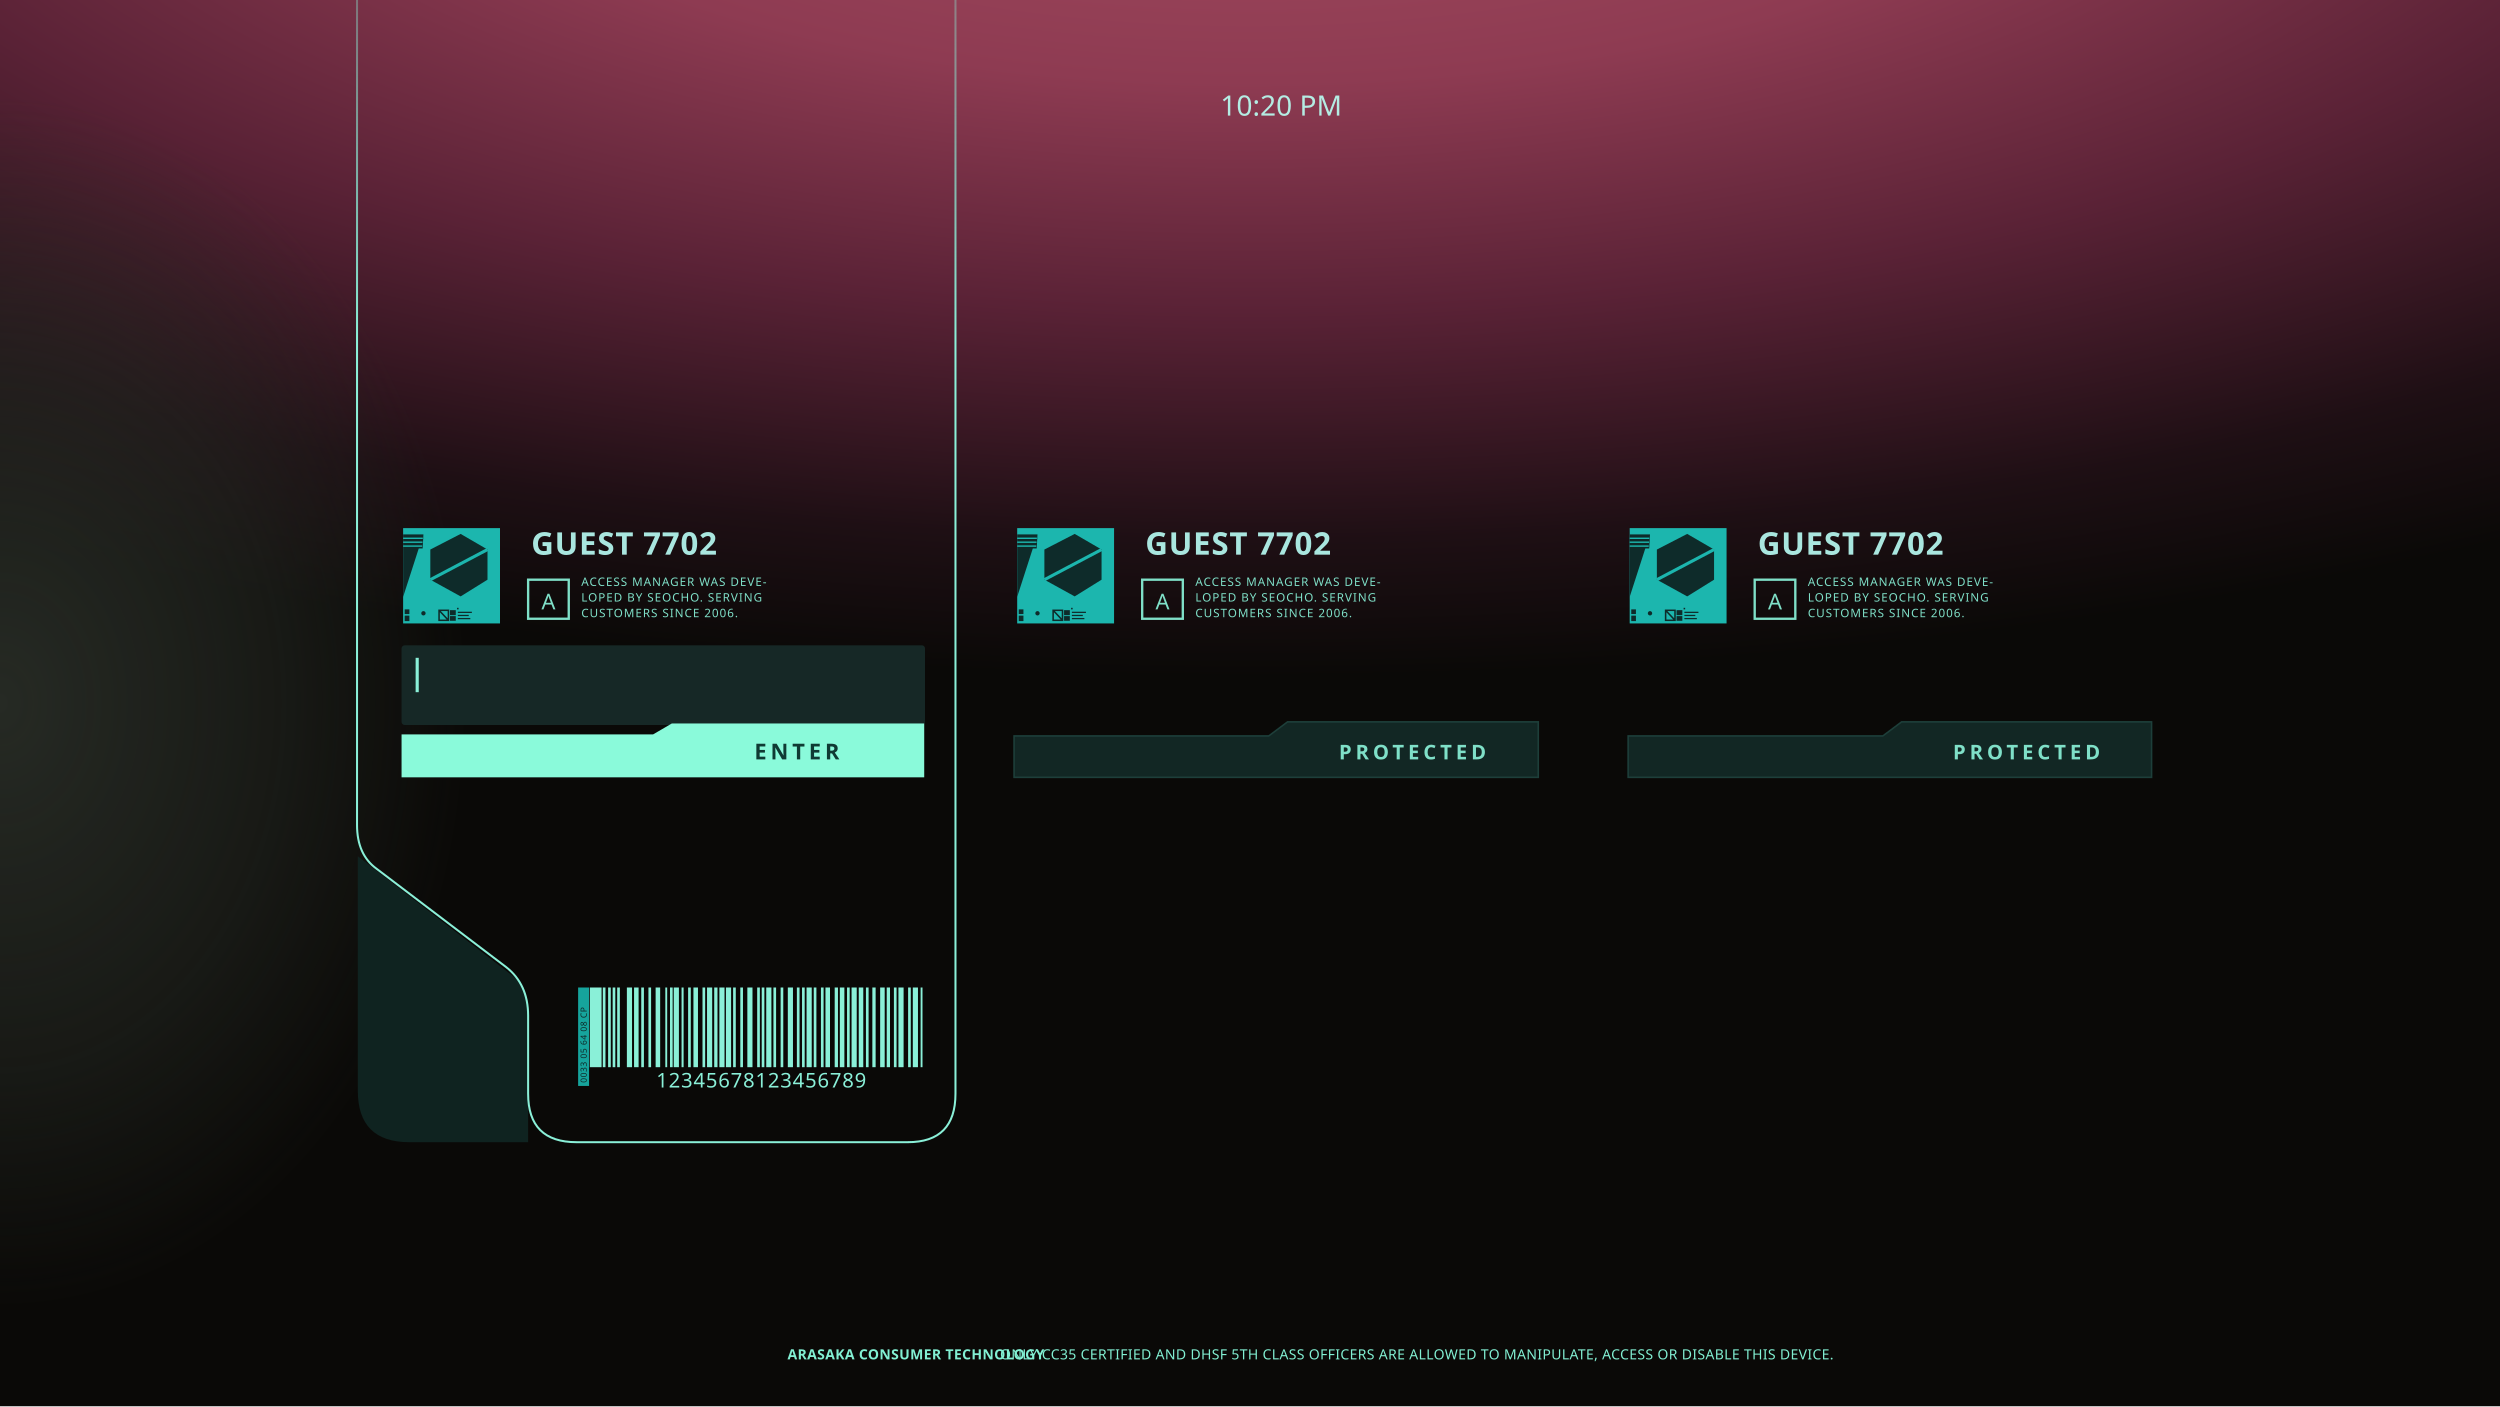
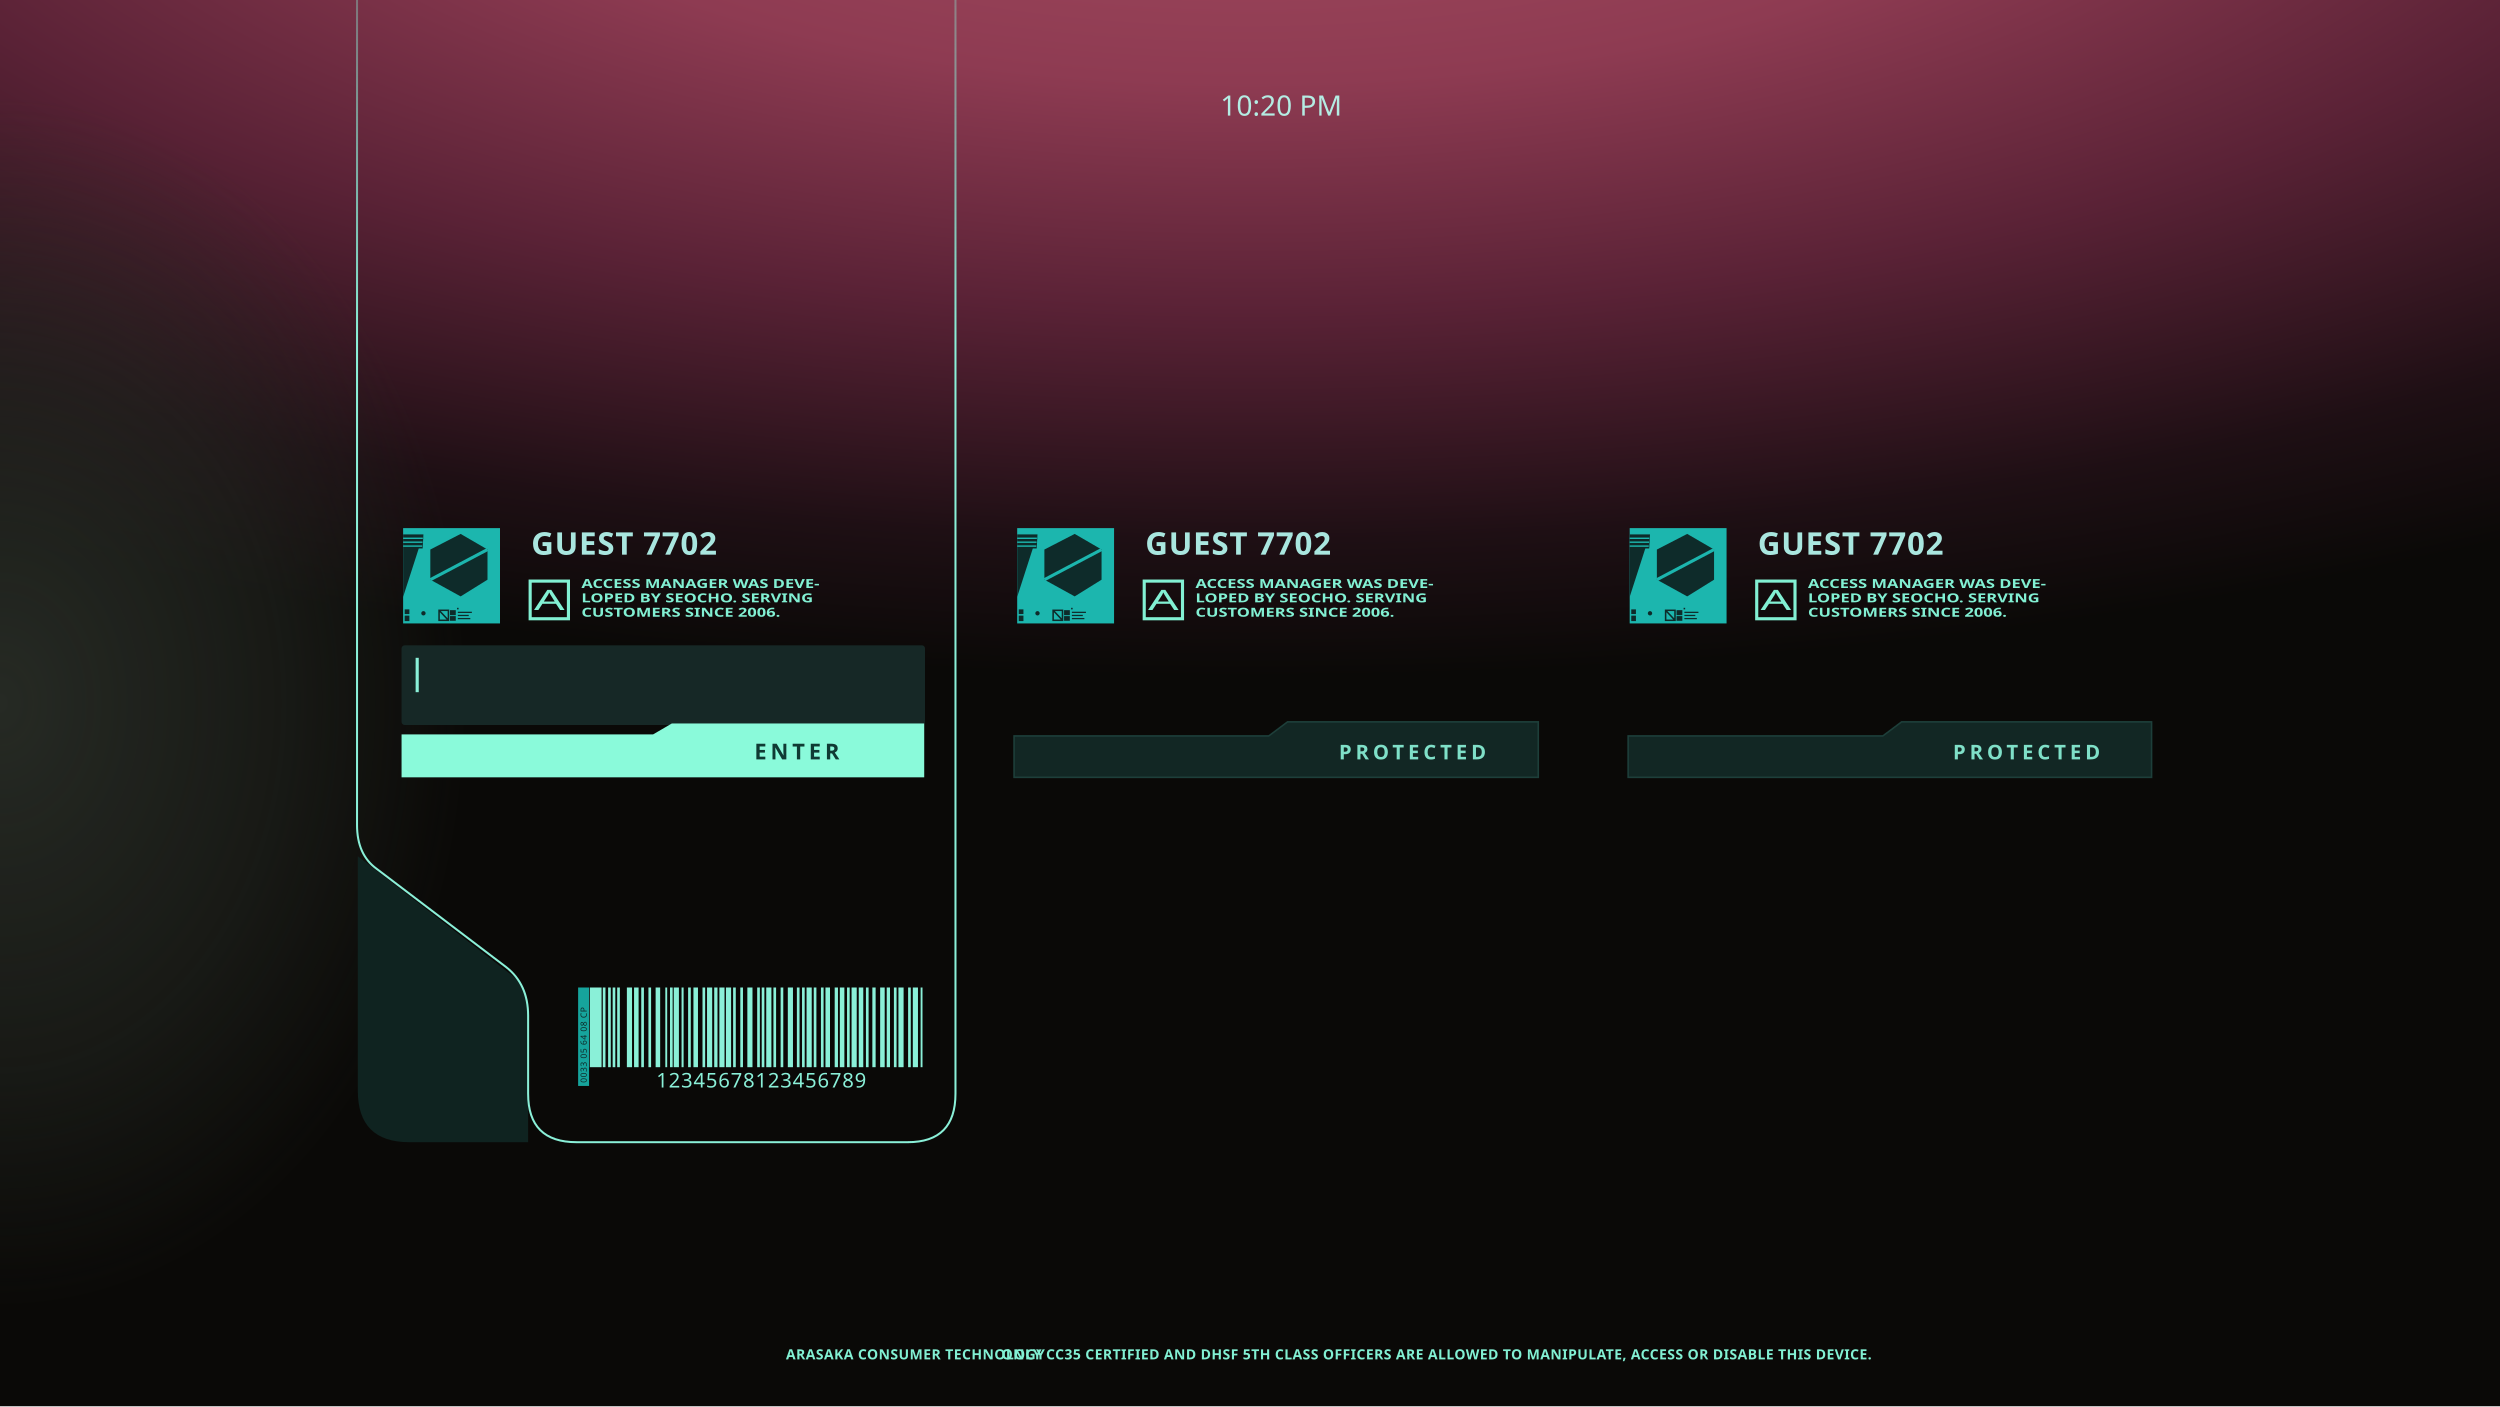
<svg xmlns="http://www.w3.org/2000/svg" width="1600" height="900" viewBox="0 0 1600 900">
  <defs>
    <radialGradient id="bloom" cx="0.5" cy="-0.25" r="0.95">
      <stop offset="0" stop-color="#a84f62" />
      <stop offset="0.35" stop-color="#8e3b52" />
      <stop offset="0.6" stop-color="#5a2236" />
      <stop offset="0.85" stop-color="#1e0f14" />
      <stop offset="1" stop-color="#0a0907" />
    </radialGradient>
    <radialGradient id="leftwash" cx="0" cy="0.5" r="0.5">
      <stop offset="0" stop-color="#262a24" stop-opacity="1" />
      <stop offset="0.6" stop-color="#262a24" stop-opacity="0.5" />
      <stop offset="1" stop-color="#262a24" stop-opacity="0" />
    </radialGradient>
    <linearGradient id="fade" x1="0" x2="0" y1="0" y2="1">
      <stop offset="0" stop-color="#8af0d8" stop-opacity="0.35" />
      <stop offset="0.3" stop-color="#8af0d8" stop-opacity="1" />
      <stop offset="1" stop-color="#8af0d8" stop-opacity="1" />
    </linearGradient>
    <g id="guest">
      <rect width="62" height="61" fill="#1cb6ae" />
      <path d="M 36.8,3.7 L 54,13.7 V 33 L 36.8,43.7 L 17.4,33 V 13.7 Z" fill="#0e2b2a" />
      <path d="M 17.4,33 L 54,13.7" fill="none" stroke="#1cb6ae" stroke-width="2" />
      <path d="M 0,4 H 13 L 12.5,13 H 10 L 0,44 Z" fill="#0e2b2a" />
      <path d="M 0,6.5 H 12.6 M 0,9 H 12.4 M 0,11.5 H 12.2" fill="none" stroke="#1cb6ae" stroke-width="0.9" />
      <g fill="#0e2b2a">
        <rect x="1" y="52" width="3" height="3" />
        <rect x="1" y="56" width="3" height="3.5" />
        <circle cx="13" cy="54.5" r="1.4" />
        <rect x="30" y="52.5" width="3.7" height="3.2" />
        <rect x="30" y="56.3" width="3.7" height="3" />
        <rect x="34.5" y="51" width="1" height="1" />
        <rect x="35" y="53.5" width="9" height="0.8" />
        <rect x="35" y="55.5" width="7" height="0.8" />
        <rect x="35" y="57.5" width="8" height="0.8" />
      </g>
      <path d="M 23,52.6 H 29 V 59 H 23 Z M 23,52.6 L 29,59" fill="none" stroke="#0e2b2a" stroke-width="1" />
      <text x="82" y="17" font-family="Rajdhani" font-size="20" font-weight="600" letter-spacing="0.5" fill="#a9e6df">GUEST 7702</text>
-       <rect x="80" y="33" width="26" height="25" fill="none" stroke="#7fe0c8" stroke-width="1.5" />
-       <text x="93" y="52" font-family="Rajdhani" font-size="14" text-anchor="middle" fill="#7fe0c8">A</text>
-       <g font-family="Rajdhani" font-size="7.5" letter-spacing="0.6" fill="#7fe0c8">
-         <text x="114" y="37">ACCESS MANAGER WAS DEVE-</text>
-         <text x="114" y="47">LOPED BY SEOCHO. SERVING</text>
-         <text x="114" y="57">CUSTOMERS SINCE 2006.</text>
+       <rect x="81.3" y="33.9" width="24.5" height="24.1" fill="none" stroke="#82f0d3" stroke-width="2" />
+       <text transform="translate(93.55 52.4) scale(1.7 1)" font-family="Rajdhani" font-size="18" font-weight="500" text-anchor="middle" fill="#82f0d3">A</text>
+       <g transform="translate(114.1 0) scale(1.32 1)" font-family="Rajdhani" font-size="8" font-weight="700" fill="#82f0d3">
+         <text x="0" y="38.3">ACCESS MANAGER WAS DEVE-</text>
+         <text x="0" y="47.5">LOPED BY SEOCHO. SERVING</text>
+         <text x="0" y="56.7">CUSTOMERS SINCE 2006.</text>
      </g>
    </g>
  </defs>
  <rect width="1600" height="900" fill="#0a0907" />
  <rect width="1600" height="620" fill="url(#bloom)" />
  <rect x="0" y="60" width="600" height="780" fill="url(#leftwash)" />
  <text x="781" y="74" font-family="Rajdhani" font-size="18" fill="#b4ece3">10:20 PM</text>
  <path d="M 229,548 L 330,626 Q 338,632 338,646 V 731 H 262 Q 229,731 229,698 Z" fill="#0f2320" />
  <path d="M 228.5,0 V 528 Q 228.5,547 241,556 L 324,619 Q 338,630 338,650 V 700 Q 338,731 369,731 H 581 Q 611.5,731 611.5,700 V 0" fill="none" stroke="url(#fade)" stroke-width="1.3" />
  <use href="#guest" x="258" y="338" />
  <use href="#guest" x="651" y="338" />
  <use href="#guest" x="1043" y="338" />
  <rect x="257" y="413" width="335" height="51" rx="2" fill="#162826" />
  <rect x="266" y="421" width="2" height="22" fill="#8af0d8" />
  <path d="M 257,470 H 418 L 430,463 H 591.5 V 497.5 H 257 Z" fill="#8afada" />
  <text x="510" y="486" font-family="Rajdhani" font-size="14" font-weight="600" letter-spacing="2.5" text-anchor="middle" fill="#0f3a33">ENTER</text>
  <g fill="#122724" stroke="#1d3f3a" stroke-width="1">
    <path d="M 649,471 H 812 L 824,462 H 984.5 V 497.5 H 649 Z" />
    <path d="M 1042,471 H 1205 L 1217,462 H 1377 V 497.5 H 1042 Z" />
  </g>
  <g font-family="Rajdhani" font-size="13" font-weight="600" letter-spacing="2.5" text-anchor="middle" fill="#7fe0c8">
    <text x="904" y="486">PROTECTED</text>
    <text x="1297" y="486">PROTECTED</text>
  </g>
  <g fill="#8af0d8">
    <rect x="370" y="632" width="7" height="63" fill="#16a49c" />
    <text transform="translate(375.5 693) rotate(-90)" font-family="Rajdhani" font-size="5.5" letter-spacing="0.3" fill="#0e2b2a">0033 05 64 08 CP</text>
    <g transform="translate(0 632)">
      <rect x="377.5" width="7.5" height="51" />
      <rect x="385.8" width="1.7" height="51" />
      <rect x="389.2" width="1.7" height="51" />
      <rect x="392.1" width="1.7" height="51" />
      <rect x="395.0" width="1.7" height="51" />
      <rect x="401.2" width="3.3" height="51" />
      <rect x="405.8" width="2.9" height="51" />
      <rect x="410.4" width="1.7" height="51" />
      <rect x="415.0" width="1.7" height="51" />
      <rect x="419.6" width="2.9" height="51" />
      <rect x="425.8" width="1.2" height="51" />
      <rect x="428.8" width="1.7" height="51" />
      <rect x="431.2" width="3.3" height="51" />
      <rect x="436.2" width="1.3" height="51" />
      <rect x="440.4" width="1.7" height="51" />
      <rect x="443.8" width="2.9" height="51" />
      <rect x="449.6" width="1.7" height="51" />
      <rect x="452.5" width="3.3" height="51" />
      <rect x="457.1" width="2.1" height="51" />
      <rect x="460.4" width="3.3" height="51" />
      <rect x="464.6" width="3.3" height="51" />
      <rect x="469.2" width="1.7" height="51" />
      <rect x="473.8" width="1.7" height="51" />
      <rect x="478.3" width="3.3" height="51" />
      <rect x="484.6" width="1.7" height="51" />
      <rect x="487.5" width="1.7" height="51" />
      <rect x="490.4" width="3.3" height="51" />
      <rect x="495.0" width="1.7" height="51" />
      <rect x="499.6" width="1.7" height="51" />
      <rect x="504.2" width="3.3" height="51" />
      <rect x="510.0" width="1.7" height="51" />
      <rect x="513.3" width="1.7" height="51" />
      <rect x="516.2" width="3.3" height="51" />
      <rect x="520.8" width="1.7" height="51" />
      <rect x="525.4" width="1.7" height="51" />
      <rect x="528.3" width="2.9" height="51" />
      <rect x="534.2" width="2.1" height="51" />
      <rect x="537.5" width="2.9" height="51" />
      <rect x="542.1" width="1.7" height="51" />
      <rect x="545.0" width="3.3" height="51" />
      <rect x="549.6" width="2.9" height="51" />
      <rect x="554.2" width="1.7" height="51" />
      <rect x="558.3" width="2.1" height="51" />
      <rect x="563.3" width="2.9" height="51" />
      <rect x="567.5" width="2.1" height="51" />
      <rect x="572.1" width="1.7" height="51" />
      <rect x="575.0" width="3.3" height="51" />
      <rect x="581.2" width="1.7" height="51" />
      <rect x="584.2" width="3.3" height="51" />
      <rect x="589.2" width="1.2" height="51" />
    </g>
    <text x="420" y="696" font-family="Rajdhani" font-size="13" letter-spacing="0.5" fill="#8af0d8">12345678123456789</text>
  </g>
-   <g font-family="Rajdhani" font-size="9" letter-spacing="0.2" fill="#82f0d3">
-     <text x="504" y="870" font-weight="700">ARASAKA CONSUMER TECHNOLOGY</text>
-     <text x="640" y="870">ONLY CC35 CERTIFIED AND DHSF 5TH CLASS OFFICERS ARE ALLOWED TO MANIPULATE, ACCESS OR DISABLE THIS DEVICE.</text>
+   <g font-family="Rajdhani" font-size="9" font-weight="700" fill="#82f0d3">
+     <text x="503" y="870" letter-spacing="0.25">ARASAKA CONSUMER TECHNOLOGY</text>
+     <text x="641" y="870" letter-spacing="0.24">ONLY CC35 CERTIFIED AND DHSF 5TH CLASS OFFICERS ARE ALLOWED TO MANIPULATE, ACCESS OR DISABLE THIS DEVICE.</text>
  </g>
</svg>
